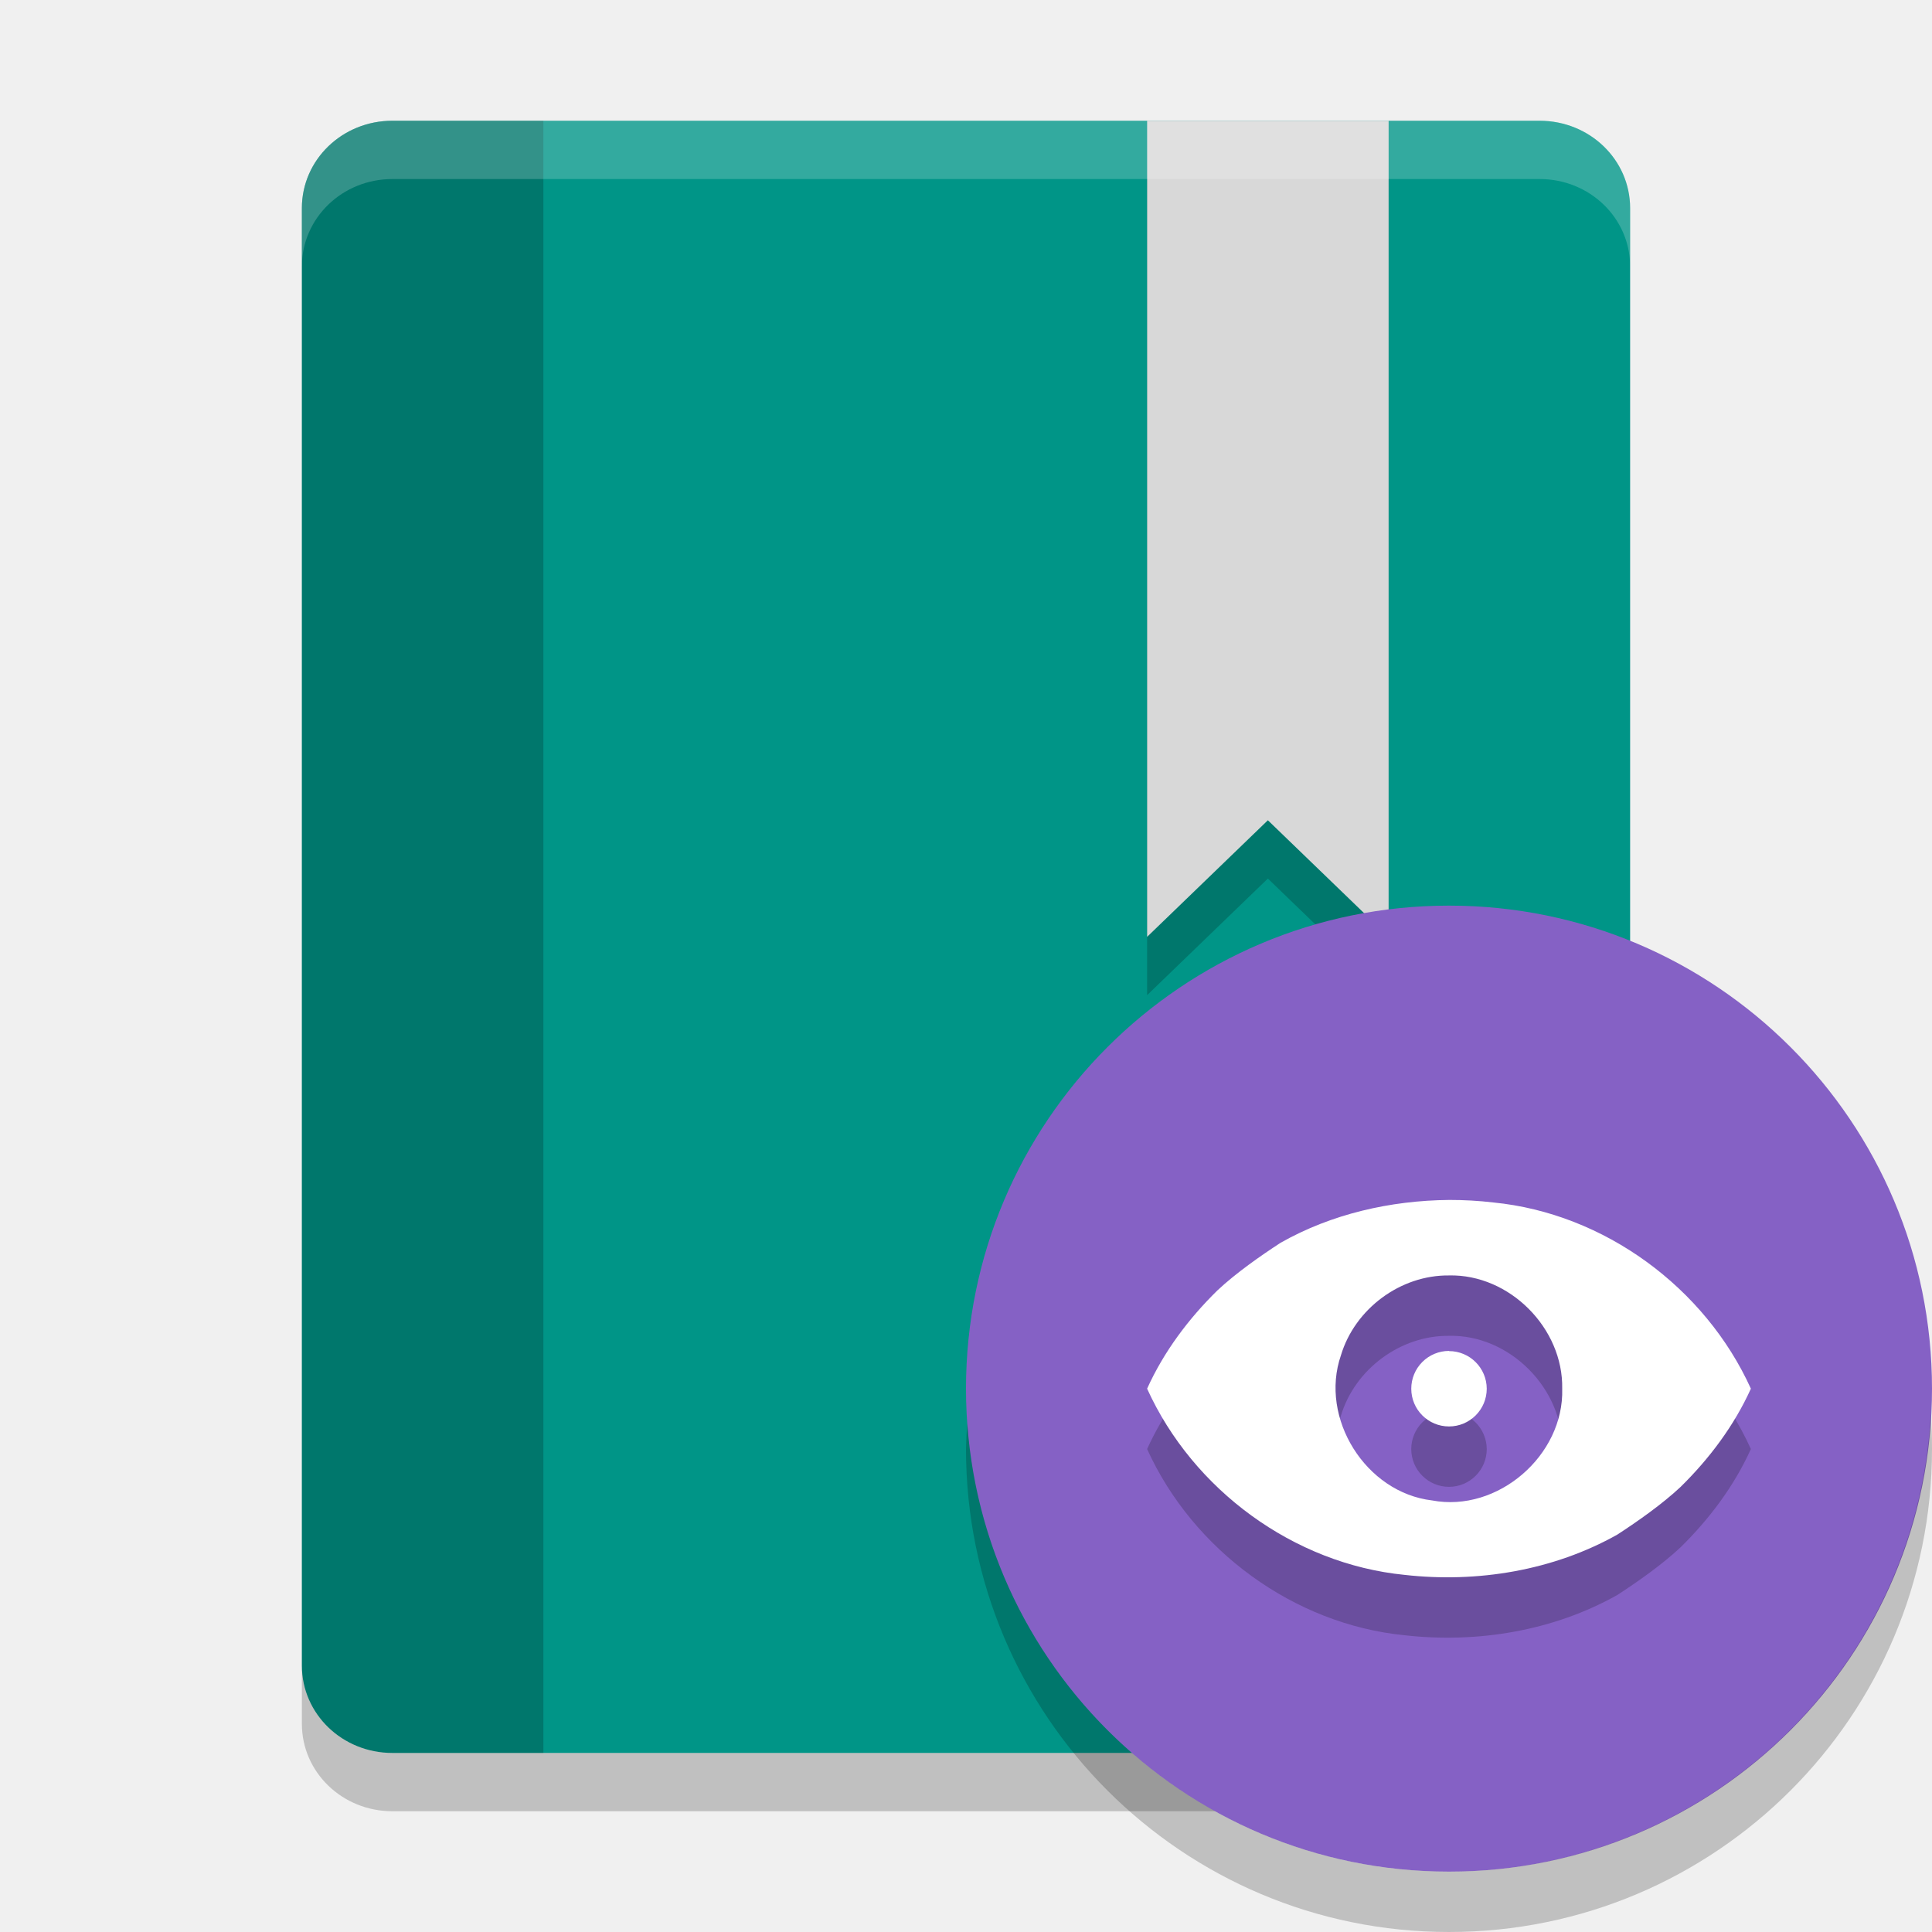
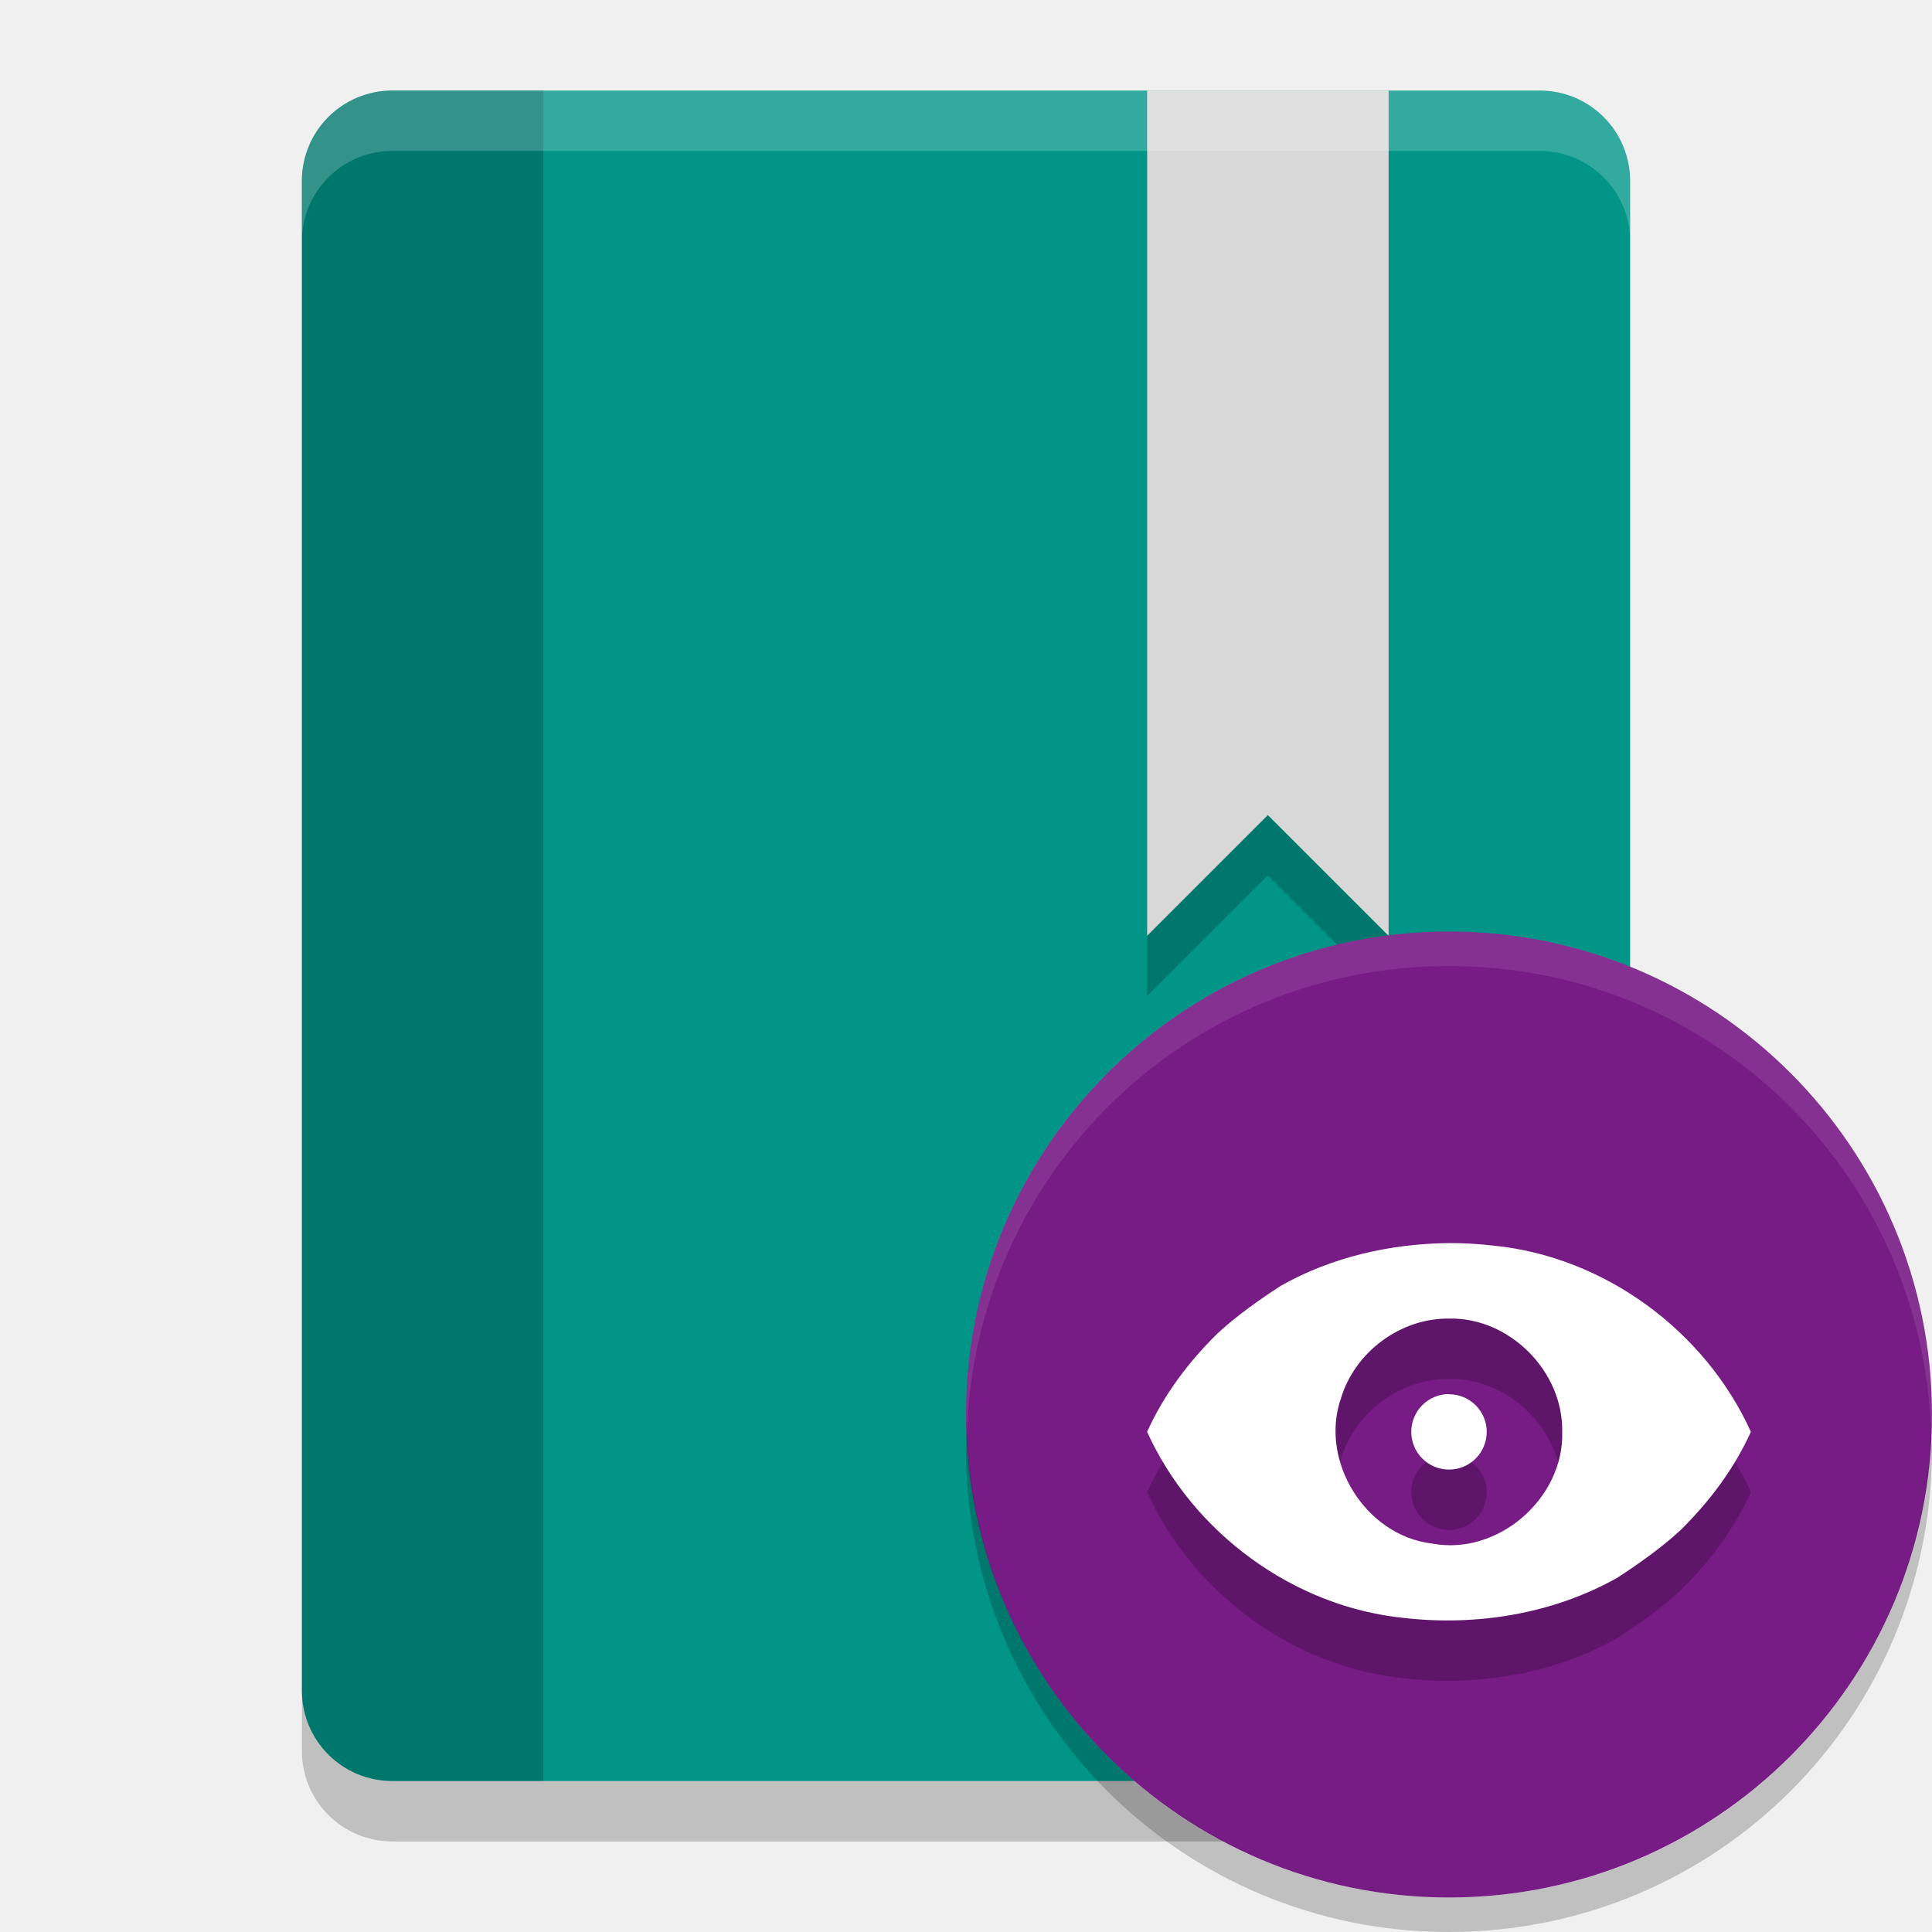
<svg xmlns="http://www.w3.org/2000/svg" width="128" height="128" viewBox="0 0 128 128" id="svg2" version="1.1">
  <defs id="defs4">
    <linearGradient id="linearGradient4561" x1="24" x2="44" y1="24" y2="24" gradientTransform="matrix(2.6,0,0,2.66668,1.6,922.3621)" gradientUnits="userSpaceOnUse">
      <stop offset="0" id="stop2" />
      <stop offset="1" stop-opacity="0" id="stop4" />
    </linearGradient>
  </defs>
  <g id="layer1" transform="translate(0,-924.3622)">
-     <g id="g845" transform="matrix(1,0,0,0.9655172,0,34.08144)">
-       <path style="fill:#009587;stroke-width:4" id="path2" d="m 26,930.362 c -3.324,0 -6,2.676 -6,6 v 100 c 0,3.324 2.676,6 6,6 h 76 c 3.324,0 6,-2.676 6,-6 V 936.362 c 0,-3.324 -2.676,-6 -6,-6 z" />
-       <path style="opacity:0.2;stroke-width:4" id="path4" d="m 26,930.362 c -3.324,0 -6,2.676 -6,6 v 100 c 0,3.324 2.676,6 6,6 H 36 V 930.362 Z" />
-       <path style="opacity:0.2;stroke-width:4" id="path6" d="m 76,934.362 v 56 l 8,-8 8,8 v -56 z" />
-       <path style="fill:#d8d8d8;stroke-width:4" id="path8" d="m 76,930.362 v 56 l 8,-8 8,8 v -56 z" />
-       <path style="opacity:0.2;fill:#ffffff;stroke-width:4" id="path10" d="m 26,930.362 c -3.324,0 -6,2.676 -6,6 v 4 c 0,-3.324 2.676,-6 6,-6 h 76 c 3.324,0 6,2.676 6,6 v -4 c 0,-3.324 -2.676,-6 -6,-6 z" />
-       <path style="opacity:0.2;stroke-width:4" id="path12" d="m 20,1036.362 v 4 c 0,3.324 2.676,6 6,6 h 76 c 3.324,0 6,-2.676 6,-6 v -4 c 0,3.324 -2.676,6 -6,6 H 26 c -3.324,0 -6,-2.676 -6,-6 z" />
+     <g id="g82" transform="translate(-120,20)">
+       <g transform="matrix(0.5714124,0,0,0.5714124,415.3464,479.6731)" id="g106">
+         <path d="m -471.37,753.727 c -5.817,0 -10.5,4.683 -10.5,10.5 v 175.005 c 0,5.817 4.683,10.5 10.5,10.5 h 133.004 c 5.817,0 10.5,-4.683 10.5,-10.5 V 764.227 c 0,-5.817 -4.683,-10.5 -10.5,-10.5 z" id="path2-2" style="fill:#009587;stroke-width:7" />
+         <path d="m -471.37,753.727 c -5.817,0 -10.5,4.683 -10.5,10.5 v 175.005 c 0,5.817 4.683,10.5 10.5,10.5 h 17.5 V 753.727 Z" id="path4-9" style="opacity:0.2;stroke-width:7" />
+         <path d="m -383.867,760.727 v 98.003 l 14,-14 14,14 v -98.003 z" id="path6-1" style="opacity:0.2;stroke-width:7" />
+         <path d="m -383.867,753.727 v 98.003 l 14,-14 14,14 v -98.003 z" id="path8-2" style="fill:#d8d8d8;stroke-width:7" />
+         <path d="m -471.37,753.727 c -5.817,0 -10.5,4.683 -10.5,10.5 v 7 c 0,-5.817 4.683,-10.5 10.5,-10.5 h 133.004 c 5.817,0 10.5,4.683 10.5,10.5 v -7 c 0,-5.817 -4.683,-10.5 -10.5,-10.5 z" id="path10-7" style="opacity:0.2;fill:#ffffff;stroke-width:7" />
+         <path d="m -481.87,939.232 v 7 c 0,5.817 4.683,10.5 10.5,10.5 h 133.004 c 5.817,0 10.5,-4.683 10.5,-10.5 v -7 c 0,5.817 -4.683,10.5 -10.5,10.5 h -133.004 c -5.817,0 -10.5,-4.683 -10.5,-10.5 z" id="path12-0" style="opacity:0.2;stroke-width:7" />
+       </g>
    </g>
-     <g id="g847" transform="translate(-101.1232,-0.0921)">
-       <g id="g854" transform="translate(159.8564,22.99804)">
-         <g id="g1545" transform="translate(-56.73324,-22.90598)">
-           <circle style="fill:#8561c5;fill-rule:evenodd;stroke-width:4" id="circle14" r="32" cy="1016.362" cx="94" />
-           <path style="opacity:0.2;fill-rule:evenodd;stroke-width:4" id="path18" d="m 125.916,1018.058 a 32,32 0 0 1 -31.916,30.304 32,32 0 0 1 -31.916,-29.696 32,32 0 0 0 -0.084,1.696 32,32 0 0 0 32,32 32,32 0 0 0 32,-32 32,32 0 0 0 -0.084,-2.304 z" />
+     <g id="g847" transform="translate(75.8368,-4.03624)">
+       <g transform="translate(0.14356,-1.00154)" id="g1545" />
+       <g id="g855" transform="translate(-73.98036,5.03774)">
+         <g id="g867" transform="matrix(0.5714124,0,0,0.5714124,97.49,447.1716)">
+           <g id="g895">
+             <rect width="112" height="112" x="-1053.361" y="-50.142" rx="56" ry="56" transform="matrix(0,-1,-1,0,0,0)" id="rect2" style="fill:#771b85;fill-opacity:1;stroke-width:4" />
+             <path d="m -5.858,941.361 c -31.024,0 -56,24.976 -56,56 0,0.675 0.078,1.331 0.102,2 1.056,-30.082 25.551,-54 55.9,-54 30.349,0 54.844,23.918 55.9,54 0.024,-0.669 0.102,-1.325 0.102,-2 0,-31.024 -24.976,-56 -56,-56 z" id="path12-5" style="opacity:0.1;fill:#ffffff;stroke-width:4" />
+             <path d="m -61.756,999.361 c -0.024,0.668 -0.102,1.324 -0.102,2 0,31.024 24.976,56 56,56 31.024,0 56,-24.976 56,-56 0,-0.675 -0.078,-1.331 -0.102,-2 -1.056,30.084 -25.552,54 -55.9,54 -30.349,0 -54.844,-23.916 -55.9,-54 z" id="path14" style="opacity:0.2;stroke-width:4" />
+           </g>
+           <path style="opacity:0.2;fill-rule:evenodd;stroke-width:7" id="path1352" d="m -5.856,984.485 c -6.785,0.067 -13.615,1.616 -19.526,4.966 -2.356,1.534 -5.183,3.516 -7.315,5.513 -3.353,3.283 -6.223,7.112 -8.162,11.403 5.316,11.726 17.001,20.32 29.857,21.59 8.432,0.954 17.258,-0.503 24.67,-4.675 2.356,-1.534 5.183,-3.516 7.315,-5.513 3.353,-3.29 6.223,-7.119 8.162,-11.403 -5.313,-11.725 -17.003,-20.322 -29.856,-21.589 -1.708,-0.203 -3.43,-0.294 -5.145,-0.294 z m 0,8.752 c 7.031,-0.156 13.258,6.134 13.125,13.128 0.225,7.73 -7.477,14.401 -15.091,12.957 -7.69,-0.903 -13.091,-9.53 -10.562,-16.838 1.617,-5.376 6.895,-9.31 12.53,-9.247 z m 0,8.752 a 4.375,4.376 0 0 0 -4.375,4.382 4.375,4.376 0 0 0 4.375,4.375 4.375,4.376 0 0 0 4.375,-4.375 4.375,4.376 0 0 0 -4.375,-4.361 z" />
+           <path d="m -5.856,977.485 c -6.785,0.067 -13.615,1.616 -19.526,4.966 -2.356,1.534 -5.183,3.516 -7.315,5.513 -3.353,3.283 -6.223,7.112 -8.162,11.403 5.316,11.726 17.001,20.32 29.857,21.59 8.432,0.954 17.258,-0.503 24.67,-4.675 2.356,-1.534 5.183,-3.516 7.315,-5.513 3.353,-3.29 6.223,-7.119 8.162,-11.403 -5.313,-11.725 -17.003,-20.322 -29.856,-21.589 -1.708,-0.203 -3.43,-0.294 -5.145,-0.294 z m 0,8.752 c 7.031,-0.156 13.258,6.134 13.125,13.128 0.225,7.73 -7.477,14.401 -15.091,12.957 -7.69,-0.903 -13.091,-9.53 -10.562,-16.838 1.617,-5.376 6.895,-9.31 12.53,-9.247 z m 0,8.752 a 4.375,4.376 0 0 0 -4.375,4.382 4.375,4.376 0 0 0 4.375,4.375 4.375,4.376 0 0 0 4.375,-4.375 4.375,4.376 0 0 0 -4.375,-4.361 z" id="path10-3-6" style="fill:#ffffff;fill-rule:evenodd;stroke-width:7" />
        </g>
-         <path style="opacity:0.2;fill-rule:evenodd;stroke-width:4" id="path847" d="m 37.267,984.956 c -3.877,0.038 -7.78,0.924 -11.157,2.837 -1.346,0.877 -2.962,2.009 -4.18,3.15 -1.916,1.876 -3.556,4.064 -4.664,6.516 3.037,6.7 9.715,11.611 17.06,12.337 4.818,0.545 9.861,-0.287 14.097,-2.671 1.346,-0.877 2.962,-2.009 4.18,-3.15 1.916,-1.88 3.556,-4.068 4.664,-6.516 -3.036,-6.7 -9.716,-11.612 -17.06,-12.336 -0.976,-0.116 -1.96,-0.168 -2.94,-0.168 z m 0,5.001 c 4.018,-0.089 7.576,3.505 7.5,7.502 0.129,4.417 -4.272,8.229 -8.623,7.404 -4.394,-0.516 -7.48,-5.446 -6.035,-9.621 0.924,-3.072 3.94,-5.32 7.16,-5.284 z m 0,5.001 a 2.5,2.501 0 0 0 -2.5,2.504 2.5,2.501 0 0 0 2.5,2.5 2.5,2.501 0 0 0 2.5,-2.5 2.5,2.501 0 0 0 -2.5,-2.492 z" />
-         <path d="m 37.267,980.956 c -3.877,0.038 -7.78,0.924 -11.157,2.837 -1.346,0.877 -2.962,2.009 -4.18,3.15 -1.916,1.876 -3.556,4.064 -4.664,6.516 3.037,6.7 9.715,11.611 17.06,12.337 4.818,0.545 9.861,-0.287 14.097,-2.671 1.346,-0.877 2.962,-2.009 4.18,-3.15 1.916,-1.88 3.556,-4.068 4.664,-6.516 -3.036,-6.7 -9.716,-11.612 -17.06,-12.336 -0.976,-0.116 -1.96,-0.168 -2.94,-0.168 z m 0,5.001 c 4.018,-0.089 7.576,3.505 7.5,7.502 0.129,4.417 -4.272,8.229 -8.623,7.404 -4.394,-0.516 -7.48,-5.446 -6.035,-9.621 0.924,-3.072 3.94,-5.32 7.16,-5.284 z m 0,5.001 a 2.5,2.501 0 0 0 -2.5,2.504 2.5,2.501 0 0 0 2.5,2.5 2.5,2.501 0 0 0 2.5,-2.5 2.5,2.501 0 0 0 -2.5,-2.492 z" id="path10-3-6" style="fill:#ffffff;fill-rule:evenodd;stroke-width:4" />
      </g>
    </g>
  </g>
</svg>
